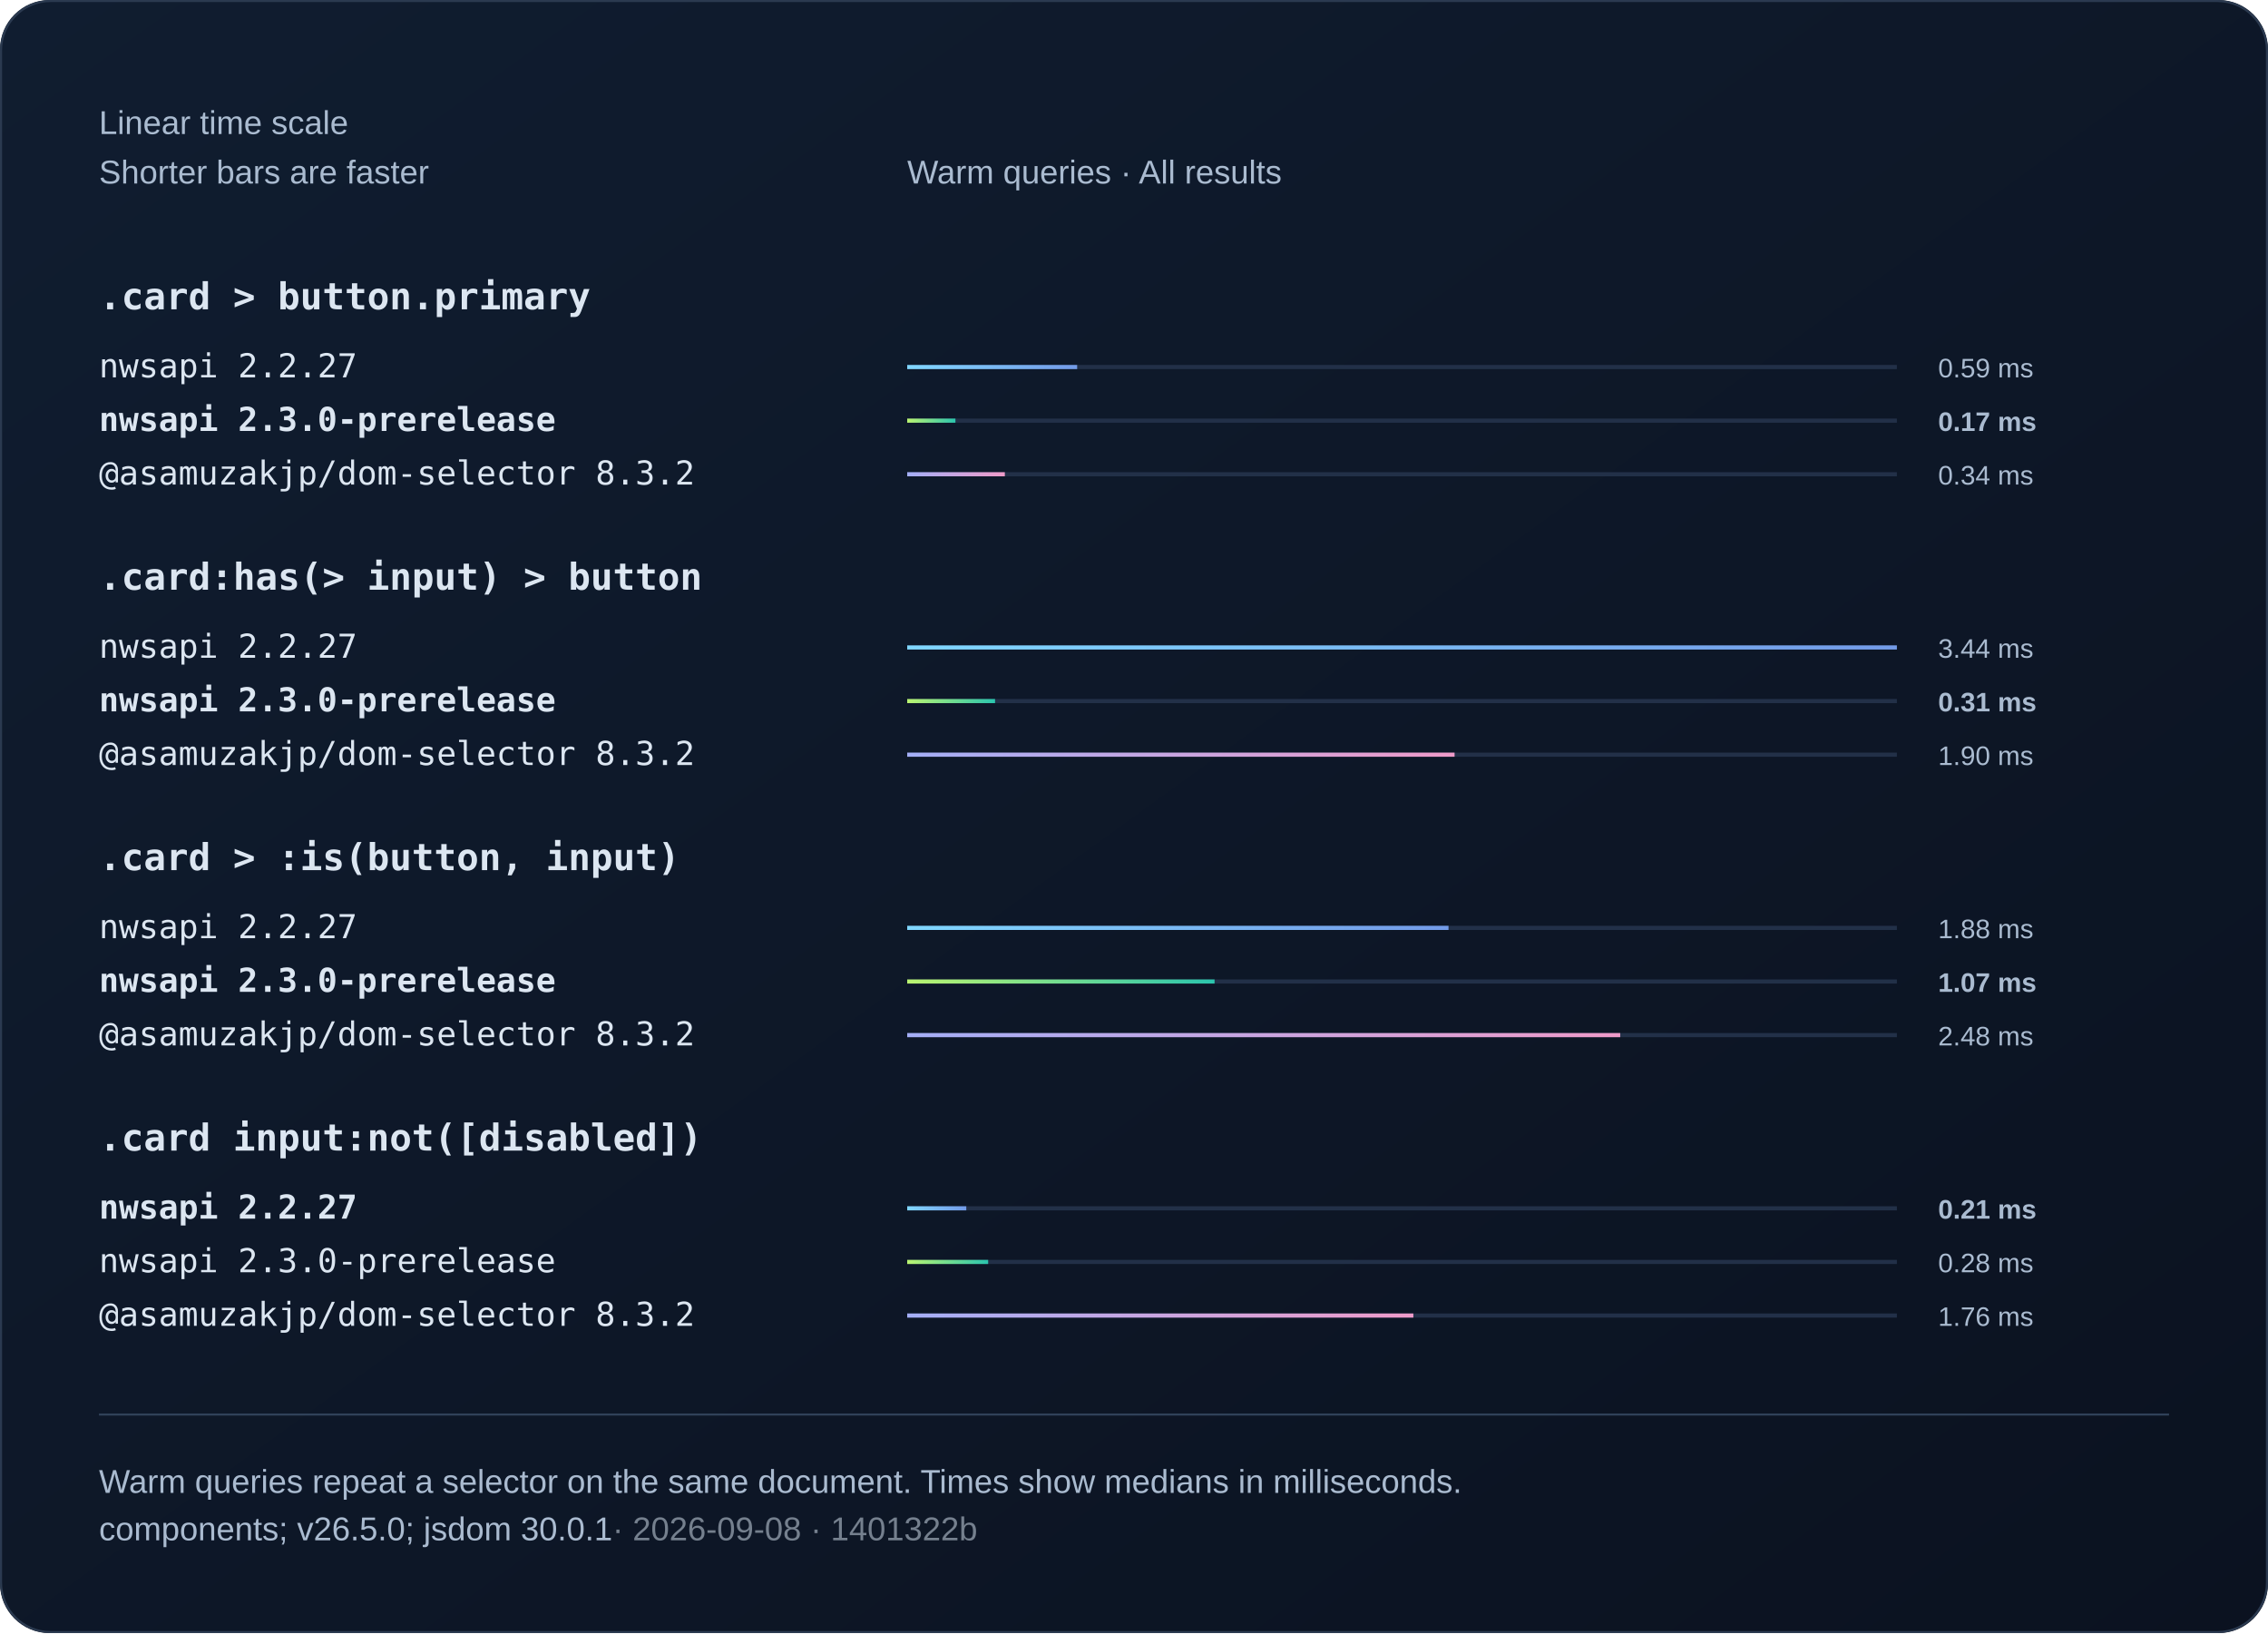
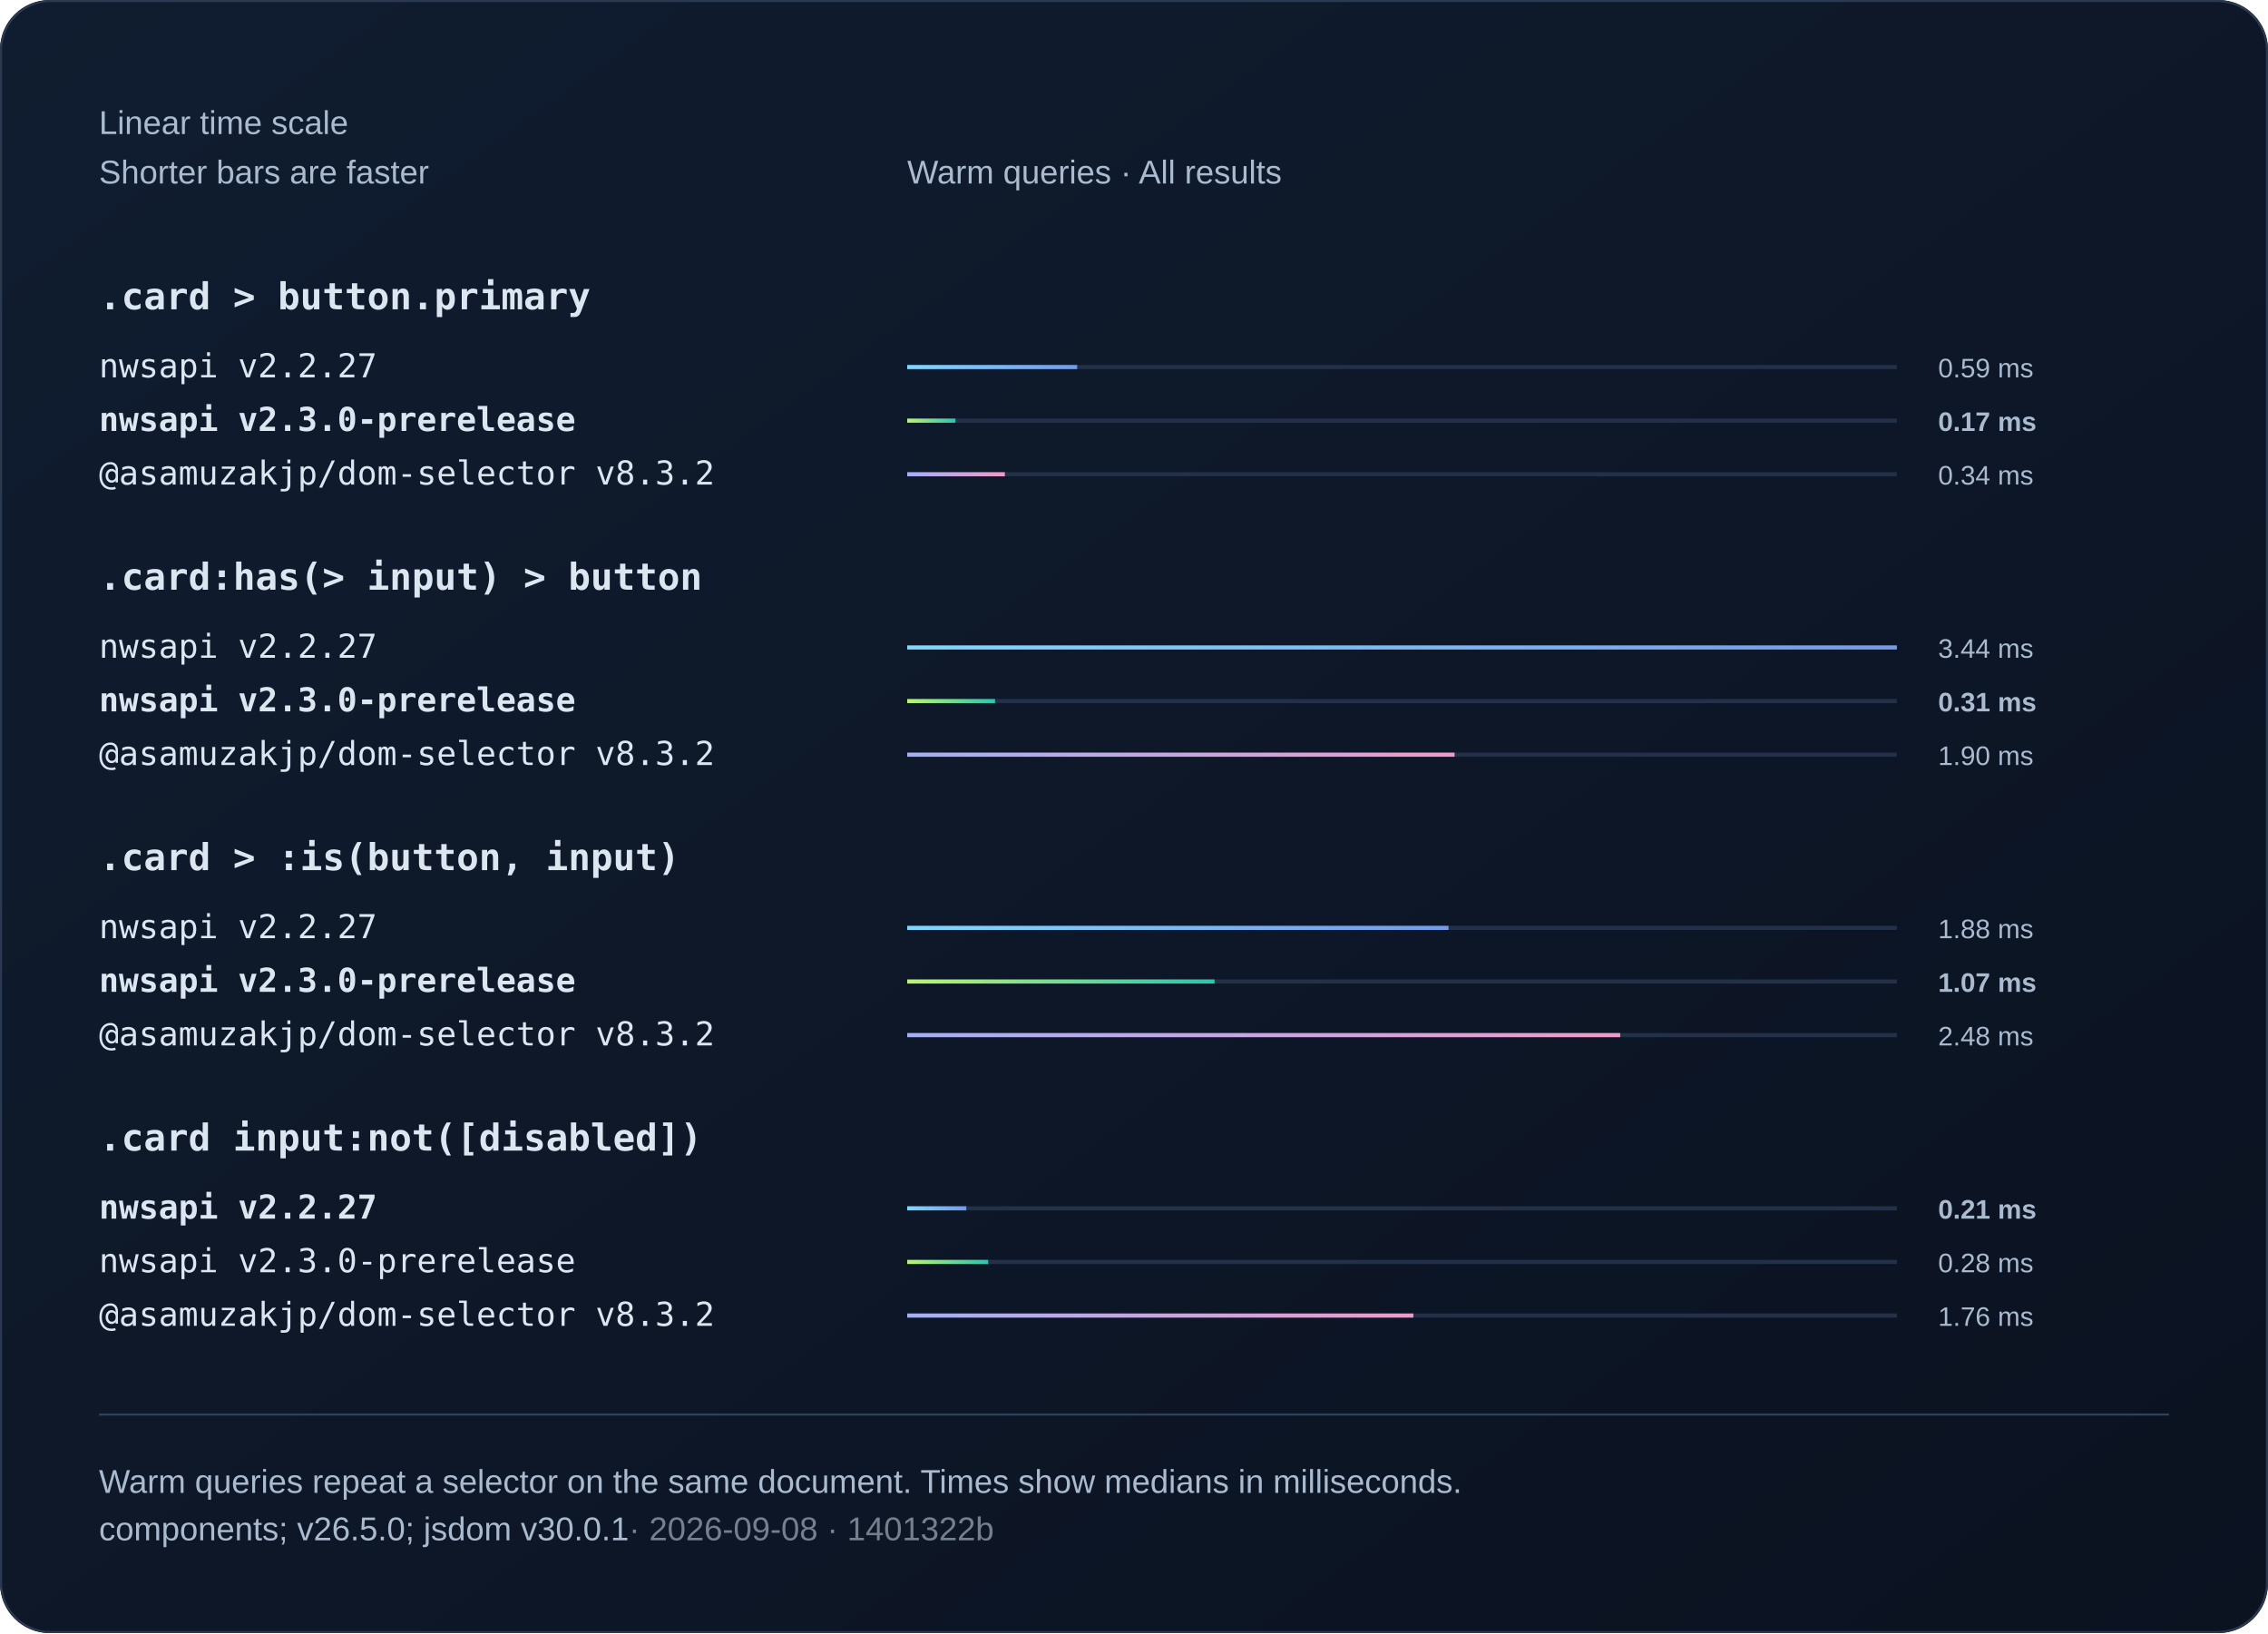
<svg xmlns="http://www.w3.org/2000/svg" width="1100" height="792" viewBox="0 0 1100 792" role="img">
  <defs>
    <linearGradient id="bg" x2="1" y2="1">
      <stop stop-color="#101d30" />
      <stop offset="1" stop-color="#0b1220" />
    </linearGradient>
    <linearGradient id="series0">
      <stop stop-color="#80d7ff" />
      <stop offset="1" stop-color="#739be8" />
    </linearGradient>
    <linearGradient id="series1">
      <stop stop-color="#baf471" />
      <stop offset="1" stop-color="#2bc5ae" />
    </linearGradient>
    <linearGradient id="series2">
      <stop stop-color="#a4aff7" />
      <stop offset="1" stop-color="#ef9bc9" />
    </linearGradient>
  </defs>
  <style>text{font-family:Arial,Helvetica,sans-serif;fill:#f0f5fa}
.muted{fill:#aabbd0;font:16px Arial,Helvetica,sans-serif}
.code{font:18px Consolas,Menlo,monospace;fill:#dce6f1}
.note .code{font:16px Consolas,Menlo,monospace}
.comparison{font-size:14px;font-variant-numeric:tabular-nums}
.tick{fill:#aabbd0;font-size:12px}
.time{fill:#aabbd0;font-size:13px;font-variant-numeric:tabular-nums}
.engine{font-size:16px}.selector{font-weight:600}.bar{transform-box:fill-box;transform-origin:left center;animation:fill 800ms ease-out 1 both}@keyframes fill{from{transform:scaleX(0)}to{transform:scaleX(1)}}@media(prefers-reduced-motion:reduce){.bar{animation:none}}</style>
  <rect width="1100" height="792" rx="24" fill="url(#bg)" />
  <rect x=".5" y=".5" width="1099" height="791" rx="24" fill="none" stroke="#2b3a50" />
  <text x="48" y="65" class="muted">Linear time scale</text>
  <text x="48" y="89" class="muted">Shorter bars are faster</text>
  <text x="440" y="89" class="muted">Warm queries · All results</text>
  <text x="48" y="150" class="code selector">.card &gt; button.primary</text>
  <g>
-     <text x="48" y="183" class="code engine">nwsapi 2.2.27</text>
+     <text x="48" y="183" class="code engine">nwsapi v2.2.27</text>
    <path d="M440 178h480" stroke="#223048" stroke-width="2" />
    <rect class="bar" x="440" y="177" width="82.43" height="2" fill="url(#series0)" />
    <text x="940" y="183" class="time">0.59 ms</text>
  </g>
  <g>
-     <text x="48" y="209" class="code engine" style="font-weight:700">nwsapi 2.3.0-prerelease</text>
+     <text x="48" y="209" class="code engine" style="font-weight:700">nwsapi v2.3.0-prerelease</text>
    <path d="M440 204h480" stroke="#223048" stroke-width="2" />
    <rect class="bar" x="440" y="203" width="23.39" height="2" fill="url(#series1)" />
    <text x="940" y="209" class="time" style="font-weight:700">0.17 ms</text>
  </g>
  <g>
-     <text x="48" y="235" class="code engine">@asamuzakjp/dom-selector 8.3.2</text>
+     <text x="48" y="235" class="code engine">@asamuzakjp/dom-selector v8.3.2</text>
    <path d="M440 230h480" stroke="#223048" stroke-width="2" />
    <rect class="bar" x="440" y="229" width="47.36" height="2" fill="url(#series2)" />
    <text x="940" y="235" class="time">0.34 ms</text>
  </g>
  <text x="48" y="286" class="code selector">.card:has(&gt; input) &gt; button</text>
  <g>
-     <text x="48" y="319" class="code engine">nwsapi 2.2.27</text>
+     <text x="48" y="319" class="code engine">nwsapi v2.2.27</text>
    <path d="M440 314h480" stroke="#223048" stroke-width="2" />
    <rect class="bar" x="440" y="313" width="480" height="2" fill="url(#series0)" />
    <text x="940" y="319" class="time">3.44 ms</text>
  </g>
  <g>
-     <text x="48" y="345" class="code engine" style="font-weight:700">nwsapi 2.3.0-prerelease</text>
+     <text x="48" y="345" class="code engine" style="font-weight:700">nwsapi v2.3.0-prerelease</text>
    <path d="M440 340h480" stroke="#223048" stroke-width="2" />
    <rect class="bar" x="440" y="339" width="42.61" height="2" fill="url(#series1)" />
    <text x="940" y="345" class="time" style="font-weight:700">0.31 ms</text>
  </g>
  <g>
-     <text x="48" y="371" class="code engine">@asamuzakjp/dom-selector 8.3.2</text>
+     <text x="48" y="371" class="code engine">@asamuzakjp/dom-selector v8.3.2</text>
    <path d="M440 366h480" stroke="#223048" stroke-width="2" />
    <rect class="bar" x="440" y="365" width="265.48" height="2" fill="url(#series2)" />
    <text x="940" y="371" class="time">1.90 ms</text>
  </g>
  <text x="48" y="422" class="code selector">.card &gt; :is(button, input)</text>
  <g>
-     <text x="48" y="455" class="code engine">nwsapi 2.2.27</text>
+     <text x="48" y="455" class="code engine">nwsapi v2.2.27</text>
    <path d="M440 450h480" stroke="#223048" stroke-width="2" />
    <rect class="bar" x="440" y="449" width="262.54" height="2" fill="url(#series0)" />
    <text x="940" y="455" class="time">1.88 ms</text>
  </g>
  <g>
-     <text x="48" y="481" class="code engine" style="font-weight:700">nwsapi 2.3.0-prerelease</text>
+     <text x="48" y="481" class="code engine" style="font-weight:700">nwsapi v2.3.0-prerelease</text>
    <path d="M440 476h480" stroke="#223048" stroke-width="2" />
    <rect class="bar" x="440" y="475" width="149.07" height="2" fill="url(#series1)" />
    <text x="940" y="481" class="time" style="font-weight:700">1.07 ms</text>
  </g>
  <g>
-     <text x="48" y="507" class="code engine">@asamuzakjp/dom-selector 8.3.2</text>
+     <text x="48" y="507" class="code engine">@asamuzakjp/dom-selector v8.3.2</text>
    <path d="M440 502h480" stroke="#223048" stroke-width="2" />
    <rect class="bar" x="440" y="501" width="345.82" height="2" fill="url(#series2)" />
    <text x="940" y="507" class="time">2.48 ms</text>
  </g>
  <text x="48" y="558" class="code selector">.card input:not([disabled])</text>
  <g>
-     <text x="48" y="591" class="code engine" style="font-weight:700">nwsapi 2.2.27</text>
+     <text x="48" y="591" class="code engine" style="font-weight:700">nwsapi v2.2.27</text>
    <path d="M440 586h480" stroke="#223048" stroke-width="2" />
    <rect class="bar" x="440" y="585" width="28.66" height="2" fill="url(#series0)" />
    <text x="940" y="591" class="time" style="font-weight:700">0.21 ms</text>
  </g>
  <g>
-     <text x="48" y="617" class="code engine">nwsapi 2.3.0-prerelease</text>
+     <text x="48" y="617" class="code engine">nwsapi v2.3.0-prerelease</text>
    <path d="M440 612h480" stroke="#223048" stroke-width="2" />
    <rect class="bar" x="440" y="611" width="39.27" height="2" fill="url(#series1)" />
    <text x="940" y="617" class="time">0.28 ms</text>
  </g>
  <g>
-     <text x="48" y="643" class="code engine">@asamuzakjp/dom-selector 8.3.2</text>
+     <text x="48" y="643" class="code engine">@asamuzakjp/dom-selector v8.3.2</text>
    <path d="M440 638h480" stroke="#223048" stroke-width="2" />
    <rect class="bar" x="440" y="637" width="245.49" height="2" fill="url(#series2)" />
    <text x="940" y="643" class="time">1.76 ms</text>
  </g>
  <path d="M48 686h1004" stroke="#304159" />
  <text x="48" y="724" class="muted">Warm queries repeat a selector on the same document. Times show medians in milliseconds.</text>
-   <text x="48" y="747" class="muted">components; v26.5.0; jsdom 30.0.1<tspan fill="#75808e"> · 2026-09-08 · 1401322b</tspan>
+   <text x="48" y="747" class="muted">components; v26.5.0; jsdom v30.0.1<tspan fill="#75808e"> · 2026-09-08 · 1401322b</tspan>
  </text>
</svg>
